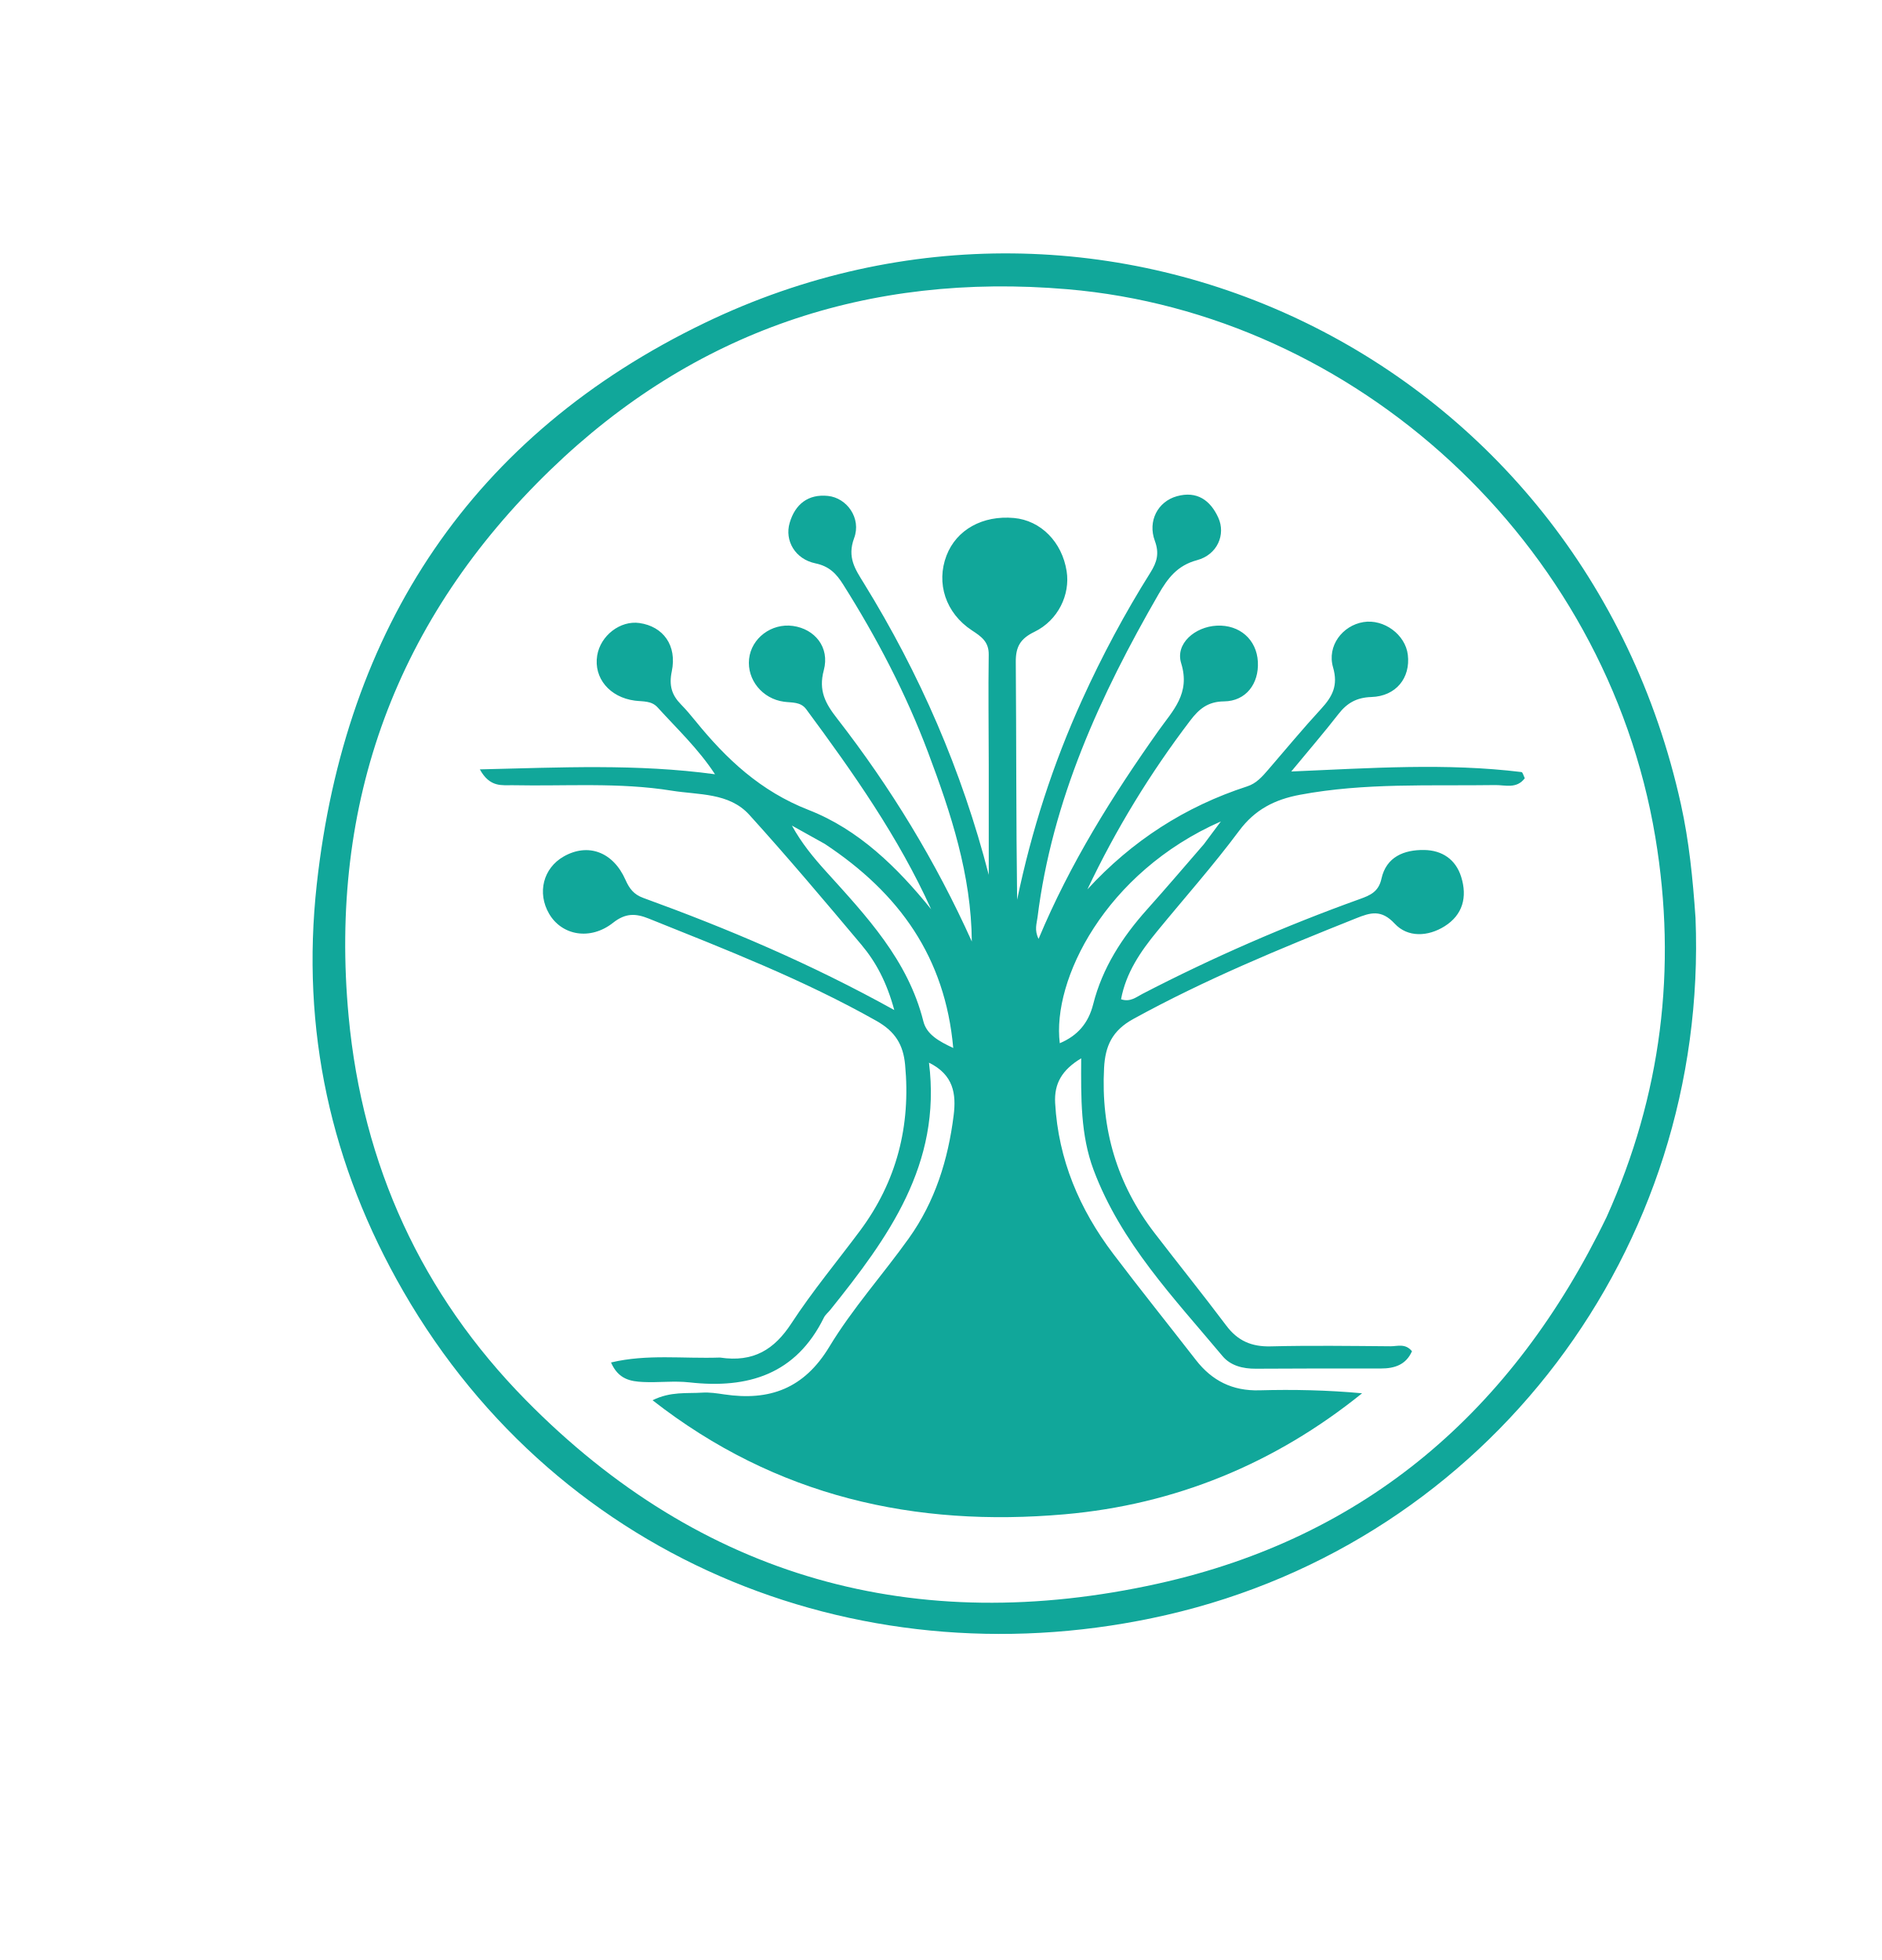
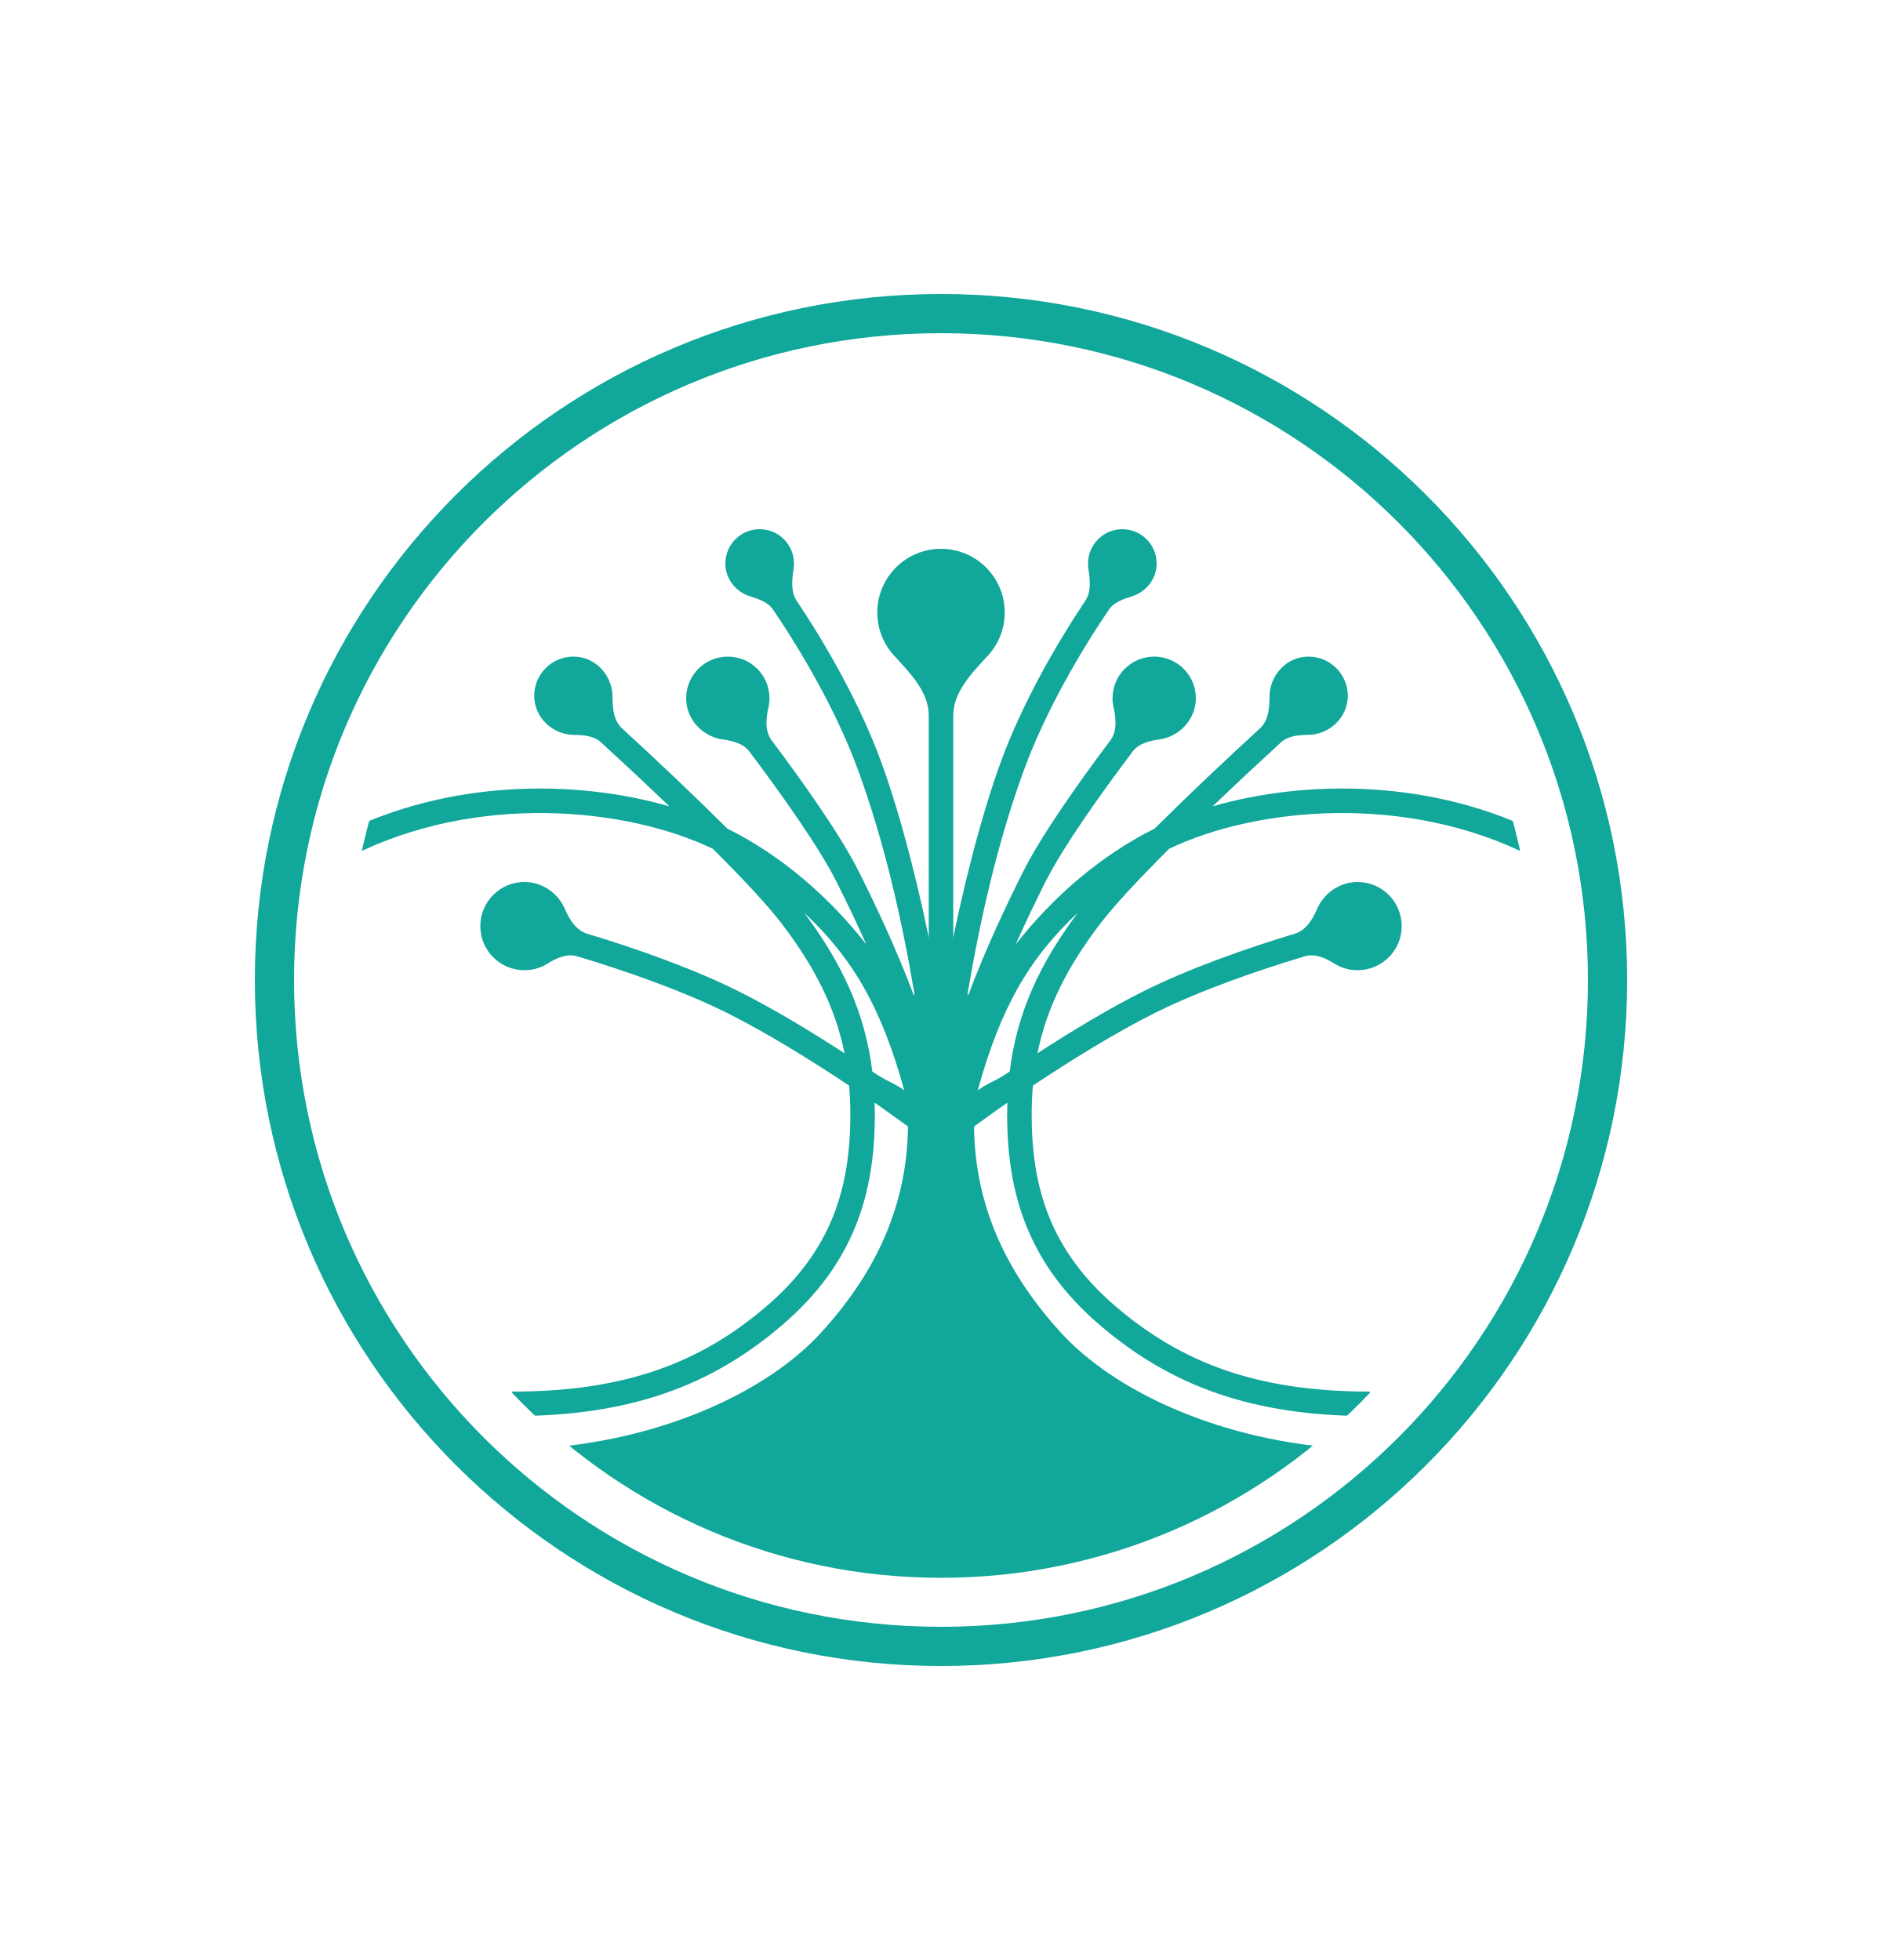
- <svg xmlns="http://www.w3.org/2000/svg" version="1.1" id="Layer_1" x="0px" y="0px" width="384px" height="400px" viewBox="0 0 384 400" enable-background="new 0 0 384 400" xml:space="preserve">
-   <path fill="#11a79a" opacity="1" stroke="none" d=" M345.951,187.342   C348.635,254.858 303.607,314.538 237.989,329.588   C177.194,343.531 114.489,319.405 82.296,263.548   C67.461,237.811 61.376,210.091 64.628,180.517   C70.39,128.106 96.408,88.741 143.804,65.892   C225.784,26.372 322.777,72.754 342.974,164.15   C344.628,171.632 345.394,179.24 345.951,187.342  M327.816,248.353   C338.973,223.525 342.231,197.691 337.751,170.853   C327.673,110.481 276.473,64.025 217.781,59.026   C177.102,55.561 141.55,67.615 112.341,95.858   C80.96,126.201 67.026,163.675 71.139,207.483   C73.987,237.811 86.019,264.098 107.253,285.698   C143.111,322.173 186.842,334.146 236.298,323.184   C278.658,313.795 308.656,287.973 327.816,248.353  z" />
-   <path fill="#11a79a" opacity="1" stroke="none" d=" M146.903,277.052   C153.76,278.082 157.997,275.404 161.487,270.057   C165.757,263.514 170.789,257.468 175.465,251.187   C182.975,241.102 185.853,229.761 184.676,217.297   C184.293,213.23 182.701,210.53 178.819,208.339   C163.955,199.947 148.135,193.797 132.373,187.465   C129.724,186.402 127.641,186.299 125.092,188.316   C120.443,191.995 114.627,190.916 112.044,186.487   C109.553,182.215 110.834,177.175 115.017,174.793   C119.952,171.981 125.08,173.818 127.617,179.548   C128.415,181.352 129.319,182.545 131.24,183.244   C148.455,189.506 165.306,196.613 182.466,206.132   C180.93,200.469 178.75,196.363 175.74,192.781   C168.237,183.853 160.717,174.929 152.889,166.289   C148.758,161.73 142.539,162.248 137.058,161.362   C126.317,159.627 115.45,160.473 104.635,160.249   C102.48,160.205 99.973,160.784 97.906,157.015   C114.374,156.635 129.954,155.842 145.889,158.013   C142.501,152.828 138.156,148.752 134.179,144.369   C132.906,142.965 131.183,143.203 129.543,142.989   C124.371,142.312 121.11,138.357 121.848,133.791   C122.509,129.705 126.564,126.584 130.478,127.149   C135.308,127.846 138.178,131.703 137.067,137.028   C136.471,139.886 137.057,141.83 138.934,143.746   C139.982,144.815 140.95,145.967 141.895,147.131   C148.226,154.93 155.169,161.467 165.01,165.307   C175.156,169.267 183.087,177.001 189.99,185.566   C183.317,170.804 174.062,157.679 164.502,144.745   C163.352,143.188 161.606,143.434 159.961,143.21   C155.522,142.606 152.398,138.693 152.84,134.49   C153.286,130.246 157.405,127.139 161.785,127.742   C166.228,128.355 169.342,132.084 168.087,136.775   C166.964,140.974 168.425,143.572 170.784,146.608   C181.724,160.682 190.946,175.828 198.288,192.145   C198.181,178.564 194.029,165.954 189.36,153.541   C184.837,141.514 178.892,130.144 172.023,119.262   C170.627,117.051 169.182,115.554 166.374,114.969   C162.24,114.108 160.06,110.334 161.121,106.707   C162.241,102.882 164.909,100.785 168.945,101.209   C172.786,101.612 175.79,105.746 174.276,109.814   C172.813,113.746 174.509,116.187 176.225,118.967   C187.683,137.527 196.27,157.292 201.744,178.548   C201.744,171.064 201.75,163.58 201.742,156.096   C201.733,148.597 201.629,141.097 201.736,133.6   C201.773,130.955 200.214,129.901 198.309,128.65   C192.94,125.124 190.961,119 193.125,113.374   C195.152,108.103 200.499,105.128 206.894,105.713   C212.356,106.213 216.696,110.599 217.635,116.568   C218.386,121.342 215.91,126.595 211.054,128.951   C208.191,130.339 207.235,131.997 207.258,135.072   C207.384,151.235 207.317,167.398 207.532,183.62   C210.467,169.514 214.848,155.908 220.804,142.797   C224.877,133.83 229.501,125.173 234.731,116.843   C236.054,114.736 236.581,112.944 235.634,110.385   C234.129,106.317 236.256,102.338 240.146,101.265   C244.205,100.145 246.953,102.07 248.579,105.65   C250.13,109.063 248.411,113.203 244.24,114.32   C240.185,115.405 238.249,118.04 236.388,121.266   C224.494,141.887 214.676,163.276 211.691,187.227   C211.532,188.505 211.015,189.796 211.908,191.608   C218.354,176.168 226.979,162.409 236.39,149.113   C239.292,145.015 242.931,141.566 241.002,135.346   C239.761,131.345 243.839,127.902 248.275,127.686   C252.927,127.459 256.407,130.518 256.653,135.05   C256.895,139.53 254.219,143.097 249.753,143.14   C246.421,143.172 244.624,144.72 242.833,147.075   C234.667,157.81 227.676,169.25 221.872,181.505   C230.948,171.613 241.799,164.597 254.512,160.472   C256.336,159.88 257.551,158.489 258.755,157.091   C262.343,152.926 265.854,148.689 269.575,144.646   C271.866,142.156 273.068,139.885 271.995,136.198   C270.72,131.818 273.923,127.655 278.186,126.957   C282.363,126.272 286.756,129.507 287.25,133.631   C287.816,138.347 284.842,142.086 279.823,142.248   C276.826,142.345 274.856,143.455 273.097,145.723   C270.175,149.489 267.054,153.101 263.464,157.448   C279.764,156.751 295.118,155.681 310.438,157.564   C310.698,157.596 310.87,158.345 311.115,158.821   C309.449,161.054 307.103,160.191 305.1,160.22   C291.796,160.419 278.464,159.719 265.257,162.196   C260.126,163.158 256.077,165.181 252.824,169.556   C247.562,176.629 241.683,183.243 236.089,190.071   C232.723,194.18 229.745,198.502 228.735,203.932   C230.623,204.563 231.827,203.492 233.091,202.837   C247.458,195.394 262.256,188.944 277.48,183.47   C279.556,182.723 281.287,182.003 281.868,179.336   C282.847,174.848 286.509,173.401 290.609,173.468   C294.206,173.527 297.021,175.354 298.144,178.973   C299.416,183.074 298.469,186.702 294.754,189.036   C291.358,191.169 287.226,191.361 284.568,188.496   C281.815,185.527 279.585,186.253 276.703,187.404   C261.234,193.58 245.858,199.915 231.217,207.967   C226.914,210.333 225.511,213.474 225.273,217.943   C224.608,230.435 227.92,241.669 235.54,251.594   C240.409,257.937 245.426,264.168 250.231,270.559   C252.553,273.647 255.381,274.863 259.239,274.769   C267.399,274.569 275.569,274.682 283.733,274.748   C285.126,274.759 286.733,274.102 288.099,275.762   C286.877,278.524 284.56,279.286 281.746,279.285   C273.247,279.282 264.748,279.267 256.249,279.329   C253.602,279.348 251.085,278.718 249.44,276.751   C239.527,264.899 228.72,253.641 223.144,238.785   C220.461,231.638 220.562,224.121 220.603,215.983   C216.72,218.327 215.064,221.099 215.29,225.113   C215.937,236.643 220.248,246.77 227.124,255.861   C232.651,263.169 238.393,270.314 244.011,277.554   C247.3,281.793 251.479,283.888 256.948,283.738   C263.886,283.548 270.833,283.692 277.919,284.344   C260.111,298.715 239.76,307.065 217.233,309.04   C186.761,311.711 158.39,305.5 133.147,285.766   C136.825,283.936 140.131,284.418 143.29,284.211   C144.769,284.115 146.287,284.351 147.767,284.571   C157.017,285.944 164.047,283.407 169.217,274.847   C173.929,267.045 180.126,260.152 185.447,252.701   C190.786,245.222 193.454,236.671 194.582,227.619   C195.123,223.281 194.585,219.346 189.546,216.874   C192.159,237.635 181.17,252.655 169.387,267.347   C168.97,267.866 168.4,268.303 168.115,268.883   C162.418,280.467 152.659,283.465 140.68,282.119   C137.554,281.767 134.348,282.193 131.19,282.038   C128.7,281.915 126.185,281.527 124.671,278.057   C132.032,276.302 139.276,277.314 146.903,277.052  M245.643,172.282   C246.673,170.901 247.702,169.519 249.104,167.639   C225.422,178.075 214.637,200.047 216.235,212.902   C219.845,211.375 222.067,208.846 223.048,204.96   C224.922,197.533 228.971,191.273 234.039,185.607   C237.813,181.388 241.493,177.084 245.643,172.282  M168.29,172.225   C166.054,170.978 163.817,169.732 161.581,168.486   C163.552,172.076 165.969,174.999 168.51,177.811   C176.78,186.96 185.261,195.92 188.406,208.449   C189.086,211.156 191.651,212.542 194.498,213.875   C192.846,195.376 183.546,182.325 168.29,172.225  z" />
+ <svg xmlns="http://www.w3.org/2000/svg" width="384" height="400" viewBox="0 0 384 400" fill="none">
+   <circle cx="192" cy="200" r="136" stroke="#11A79A" stroke-width="8" />
+   <mask id="mask0_1_2" style="mask-type:alpha" maskUnits="userSpaceOnUse" x="71" y="78" width="242" height="244">
+     <ellipse cx="192" cy="200" rx="121" ry="122" fill="#D9D9D9" />
+   </mask>
+   <g mask="url(#mask0_1_2)">
+     <path d="M192 112C199.18 112 205 117.82 205 125C205 128.394 203.699 131.484 201.569 133.799C198.329 137.32 194.5 141.213 194.5 145.999V231H189.5V145.999C189.5 141.213 185.671 137.32 182.431 133.799C180.301 131.484 179 128.394 179 125C179 117.82 184.82 112 192 112Z" fill="#11A79A" />
+     <path d="M228.999 108C232.865 108 235.999 111.134 235.999 115C235.999 118.15 233.836 120.794 231.016 121.68C229.215 122.245 227.284 122.893 226.227 124.456C220.588 132.79 213.324 145.049 208.849 157.354C203.498 172.069 200.002 187.539 197.395 202.972L197.498 203C197.527 203.013 197.556 203.027 197.584 203.04C201.198 193.428 205.345 184.719 208.764 177.882C212.436 170.539 220.113 159.668 226.548 151.11C227.952 149.244 227.725 146.662 227.209 144.385C227.072 143.779 226.999 143.148 226.999 142.5C226.999 137.806 230.805 134 235.499 134C240.194 134 243.999 137.806 243.999 142.5C243.999 146.886 240.565 150.361 236.529 150.911C234.496 151.188 232.34 151.738 231.104 153.375C224.652 161.916 216.828 172.933 213.236 180.118C211.365 183.859 209.3 188.117 207.237 192.74C214.81 183.056 224.548 174.595 235.598 169.098C242.611 162.118 249.813 155.327 257.097 148.631C258.814 147.052 259.03 144.456 259.036 142.124C259.048 137.957 262.375 134 266.999 134C271.417 134 274.999 137.582 274.999 142C274.999 146.558 271.107 149.945 266.931 149.975C264.945 149.989 262.807 150.177 261.344 151.52C256.658 155.821 252.011 160.165 247.416 164.563C266.565 159.021 292.479 158.993 314.635 170.272C315.865 170.899 316.355 172.404 315.729 173.634C315.102 174.864 313.597 175.354 312.366 174.728C287.055 161.842 256.395 164.667 238.547 173.221C232.674 179.087 227.447 184.633 224.489 188.515C217.682 197.45 213.55 205.699 211.684 214.951C218.621 210.458 226.26 205.824 233.381 202.264C242.637 197.636 254.644 193.425 264.197 190.553C266.424 189.883 267.797 187.703 268.706 185.562C270.078 182.333 273.293 180 276.999 180C281.97 180 285.999 184.03 285.999 189C285.999 193.97 281.97 198 276.999 198C275.227 198 273.575 197.487 272.183 196.603C270.393 195.465 268.274 194.555 266.241 195.16C256.844 197.961 244.781 202.155 235.617 206.736C227.406 210.842 218.477 216.422 210.748 221.545C210.583 223.472 210.499 225.452 210.499 227.5C210.499 242.451 214.344 255.217 227.626 266.602C241.116 278.164 256.518 284 279.5 284V289C255.484 289 238.882 282.836 224.372 270.398C209.734 257.851 205.499 243.549 205.499 227.5C205.499 226.672 205.515 225.853 205.54 225.044C203.263 226.593 201.029 228.286 198.742 229.888C198.906 246.816 205.92 260.415 216.498 272C226.999 283.5 247.5 293.5 272.499 295.5C267.498 299.001 245.549 313.5 232.499 318C217.999 323 200.998 324.5 191.998 324.5V201.5L192.699 201.691C192.901 199.931 193.156 198.186 193.481 196.473C196.184 182.204 200.089 166.813 204.15 155.646C208.628 143.329 215.736 131.157 221.455 122.593C222.703 120.724 222.399 118.247 222.073 116.023C222.025 115.689 221.999 115.348 221.999 115C221.999 111.134 225.133 108 228.999 108ZM219.934 186.254C210.011 195.528 204.14 205.673 199.5 222.5C202.232 220.605 202.431 221.087 206.017 218.686C207.461 206.912 211.966 196.899 219.934 186.254Z" fill="#11A79A" />
+     <path d="M155.001 108C151.136 108 148.001 111.134 148.001 115C148.001 118.15 150.165 120.794 152.985 121.68C154.785 122.245 156.716 122.893 157.774 124.456C163.413 132.79 170.677 145.049 175.152 157.354C180.503 172.069 183.999 187.539 186.606 202.972L186.502 203C186.474 203.013 186.445 203.027 186.417 203.04C182.803 193.428 178.656 184.719 175.237 177.882C171.565 170.539 163.888 159.668 157.453 151.11C156.049 149.244 156.276 146.662 156.792 144.385C156.929 143.779 157.001 143.148 157.001 142.5C157.001 137.806 153.196 134 148.501 134C143.807 134 140.001 137.806 140.001 142.5C140.001 146.886 143.435 150.361 147.472 150.911C149.505 151.188 151.661 151.738 152.897 153.375C159.349 161.916 167.173 172.933 170.765 180.118C172.636 183.859 174.701 188.117 176.764 192.74C169.191 183.056 159.453 174.595 148.403 169.098C141.39 162.118 134.188 155.327 126.904 148.631C125.187 147.052 124.971 144.456 124.964 142.124C124.953 137.957 121.625 134 117.001 134C112.583 134 109.001 137.582 109.001 142C109.001 146.558 112.894 149.945 117.07 149.975C119.055 149.989 121.194 150.177 122.657 151.52C127.342 155.821 131.989 160.165 136.584 164.563C117.436 159.021 91.522 158.993 69.366 170.272C68.136 170.899 67.646 172.404 68.272 173.634C68.898 174.864 70.404 175.354 71.634 174.728C96.945 161.842 127.606 164.667 145.454 173.221C151.327 179.087 156.554 184.633 159.511 188.515C166.319 197.45 170.451 205.699 172.317 214.951C165.379 210.458 157.741 205.824 150.62 202.264C141.364 197.636 129.357 193.425 119.804 190.553C117.577 189.883 116.204 187.703 115.294 185.562C113.923 182.333 110.707 180 107.001 180C102.031 180 98.001 184.03 98.001 189C98.001 193.97 102.031 198 107.001 198C108.774 198 110.426 197.487 111.818 196.603C113.608 195.465 115.727 194.555 117.759 195.16C127.157 197.961 139.22 202.155 148.383 206.736C156.595 210.842 165.524 216.422 173.252 221.545C173.417 223.472 173.501 225.452 173.501 227.5C173.501 242.451 169.656 255.217 156.375 266.602C142.885 278.164 127.483 284 104.5 284V289C128.517 289 145.118 282.836 159.628 270.398C174.267 257.851 178.501 243.549 178.501 227.5C178.501 226.672 178.486 225.853 178.46 225.044C180.738 226.593 182.971 228.286 185.258 229.888C185.095 246.816 178.081 260.415 167.502 272C157.002 283.5 136.501 293.5 111.501 295.5C116.502 299.001 138.452 313.5 151.501 318C166.001 323 183.003 324.5 192.002 324.5V201.5L191.301 201.691C191.1 199.931 190.844 198.186 190.52 196.473C187.817 182.204 183.912 166.813 179.851 155.646C175.372 143.329 168.265 131.157 162.545 122.593C161.298 120.724 161.602 118.247 161.927 116.023C161.976 115.689 162.001 115.348 162.001 115C162.001 111.134 158.867 108 155.001 108ZM164.067 186.254C173.99 195.528 179.861 205.673 184.5 222.5C181.769 220.605 181.57 221.087 177.984 218.686C176.539 206.912 172.035 196.899 164.067 186.254Z" fill="#11A79A" />
+   </g>
</svg>
